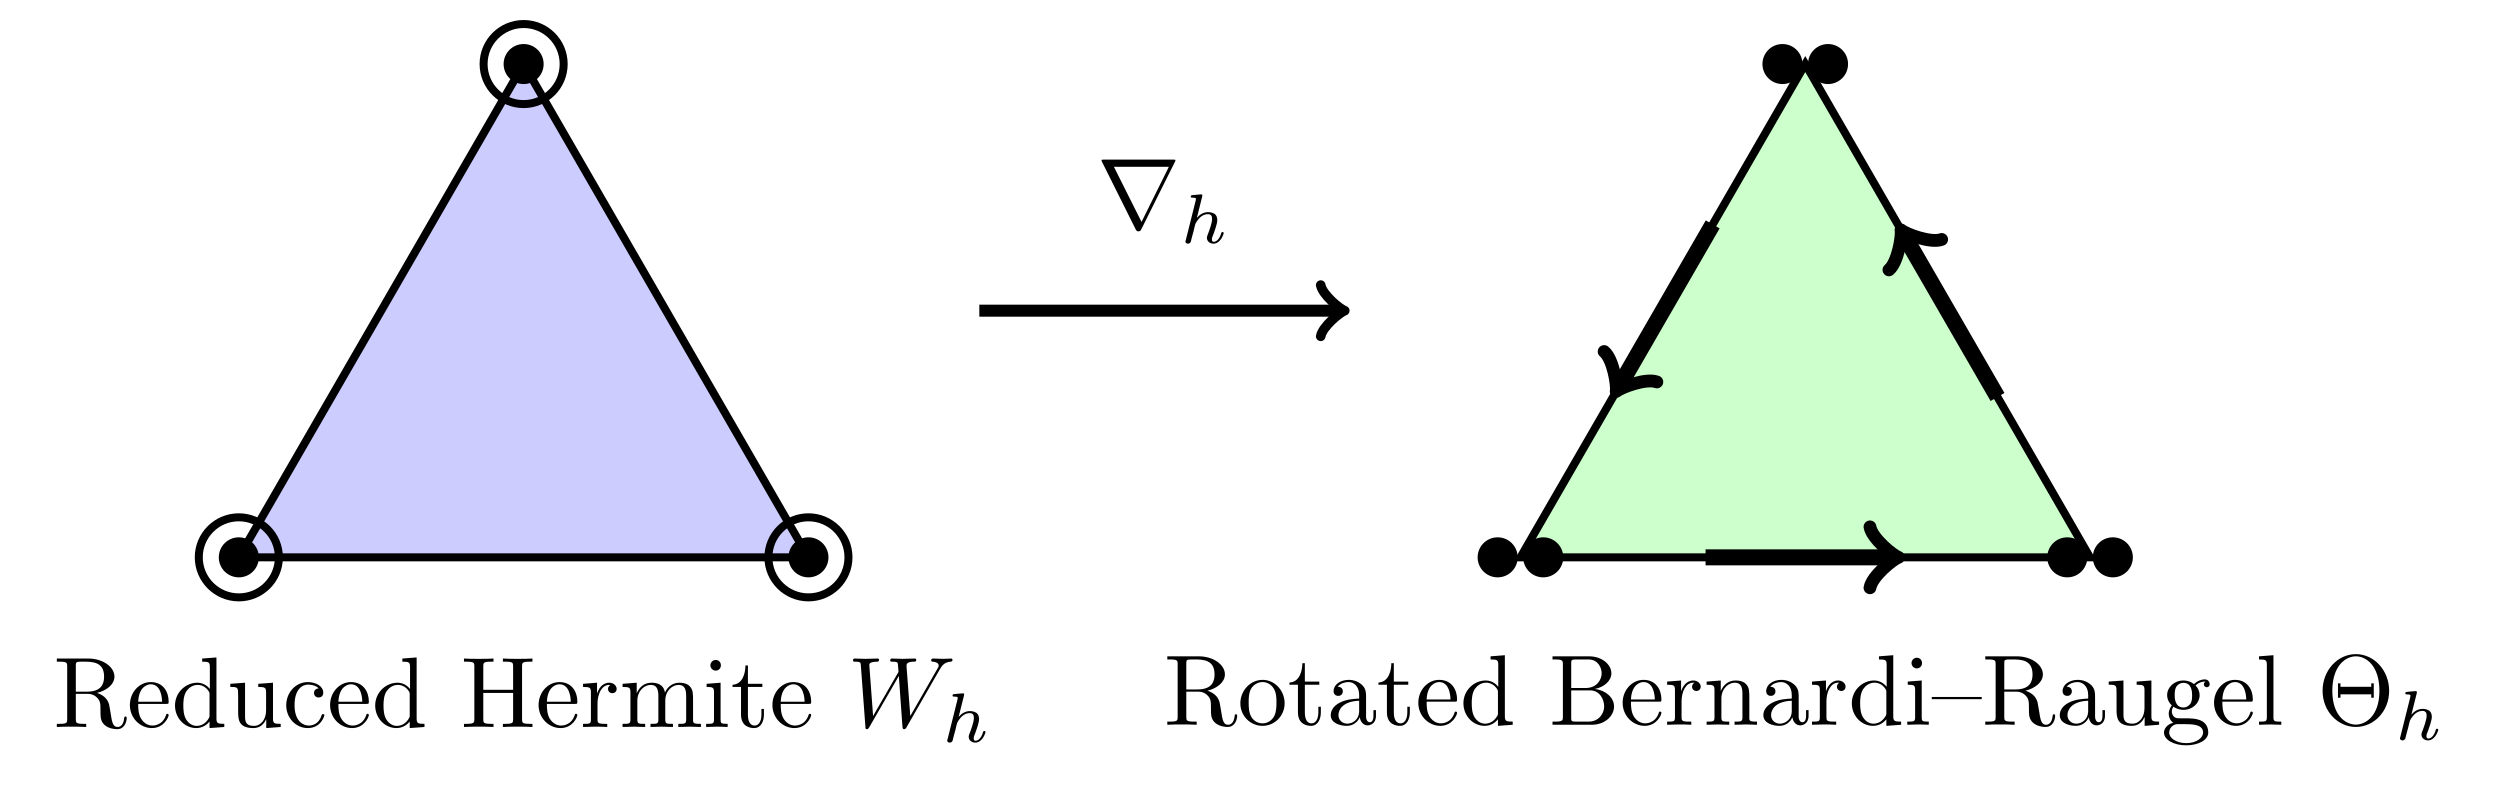
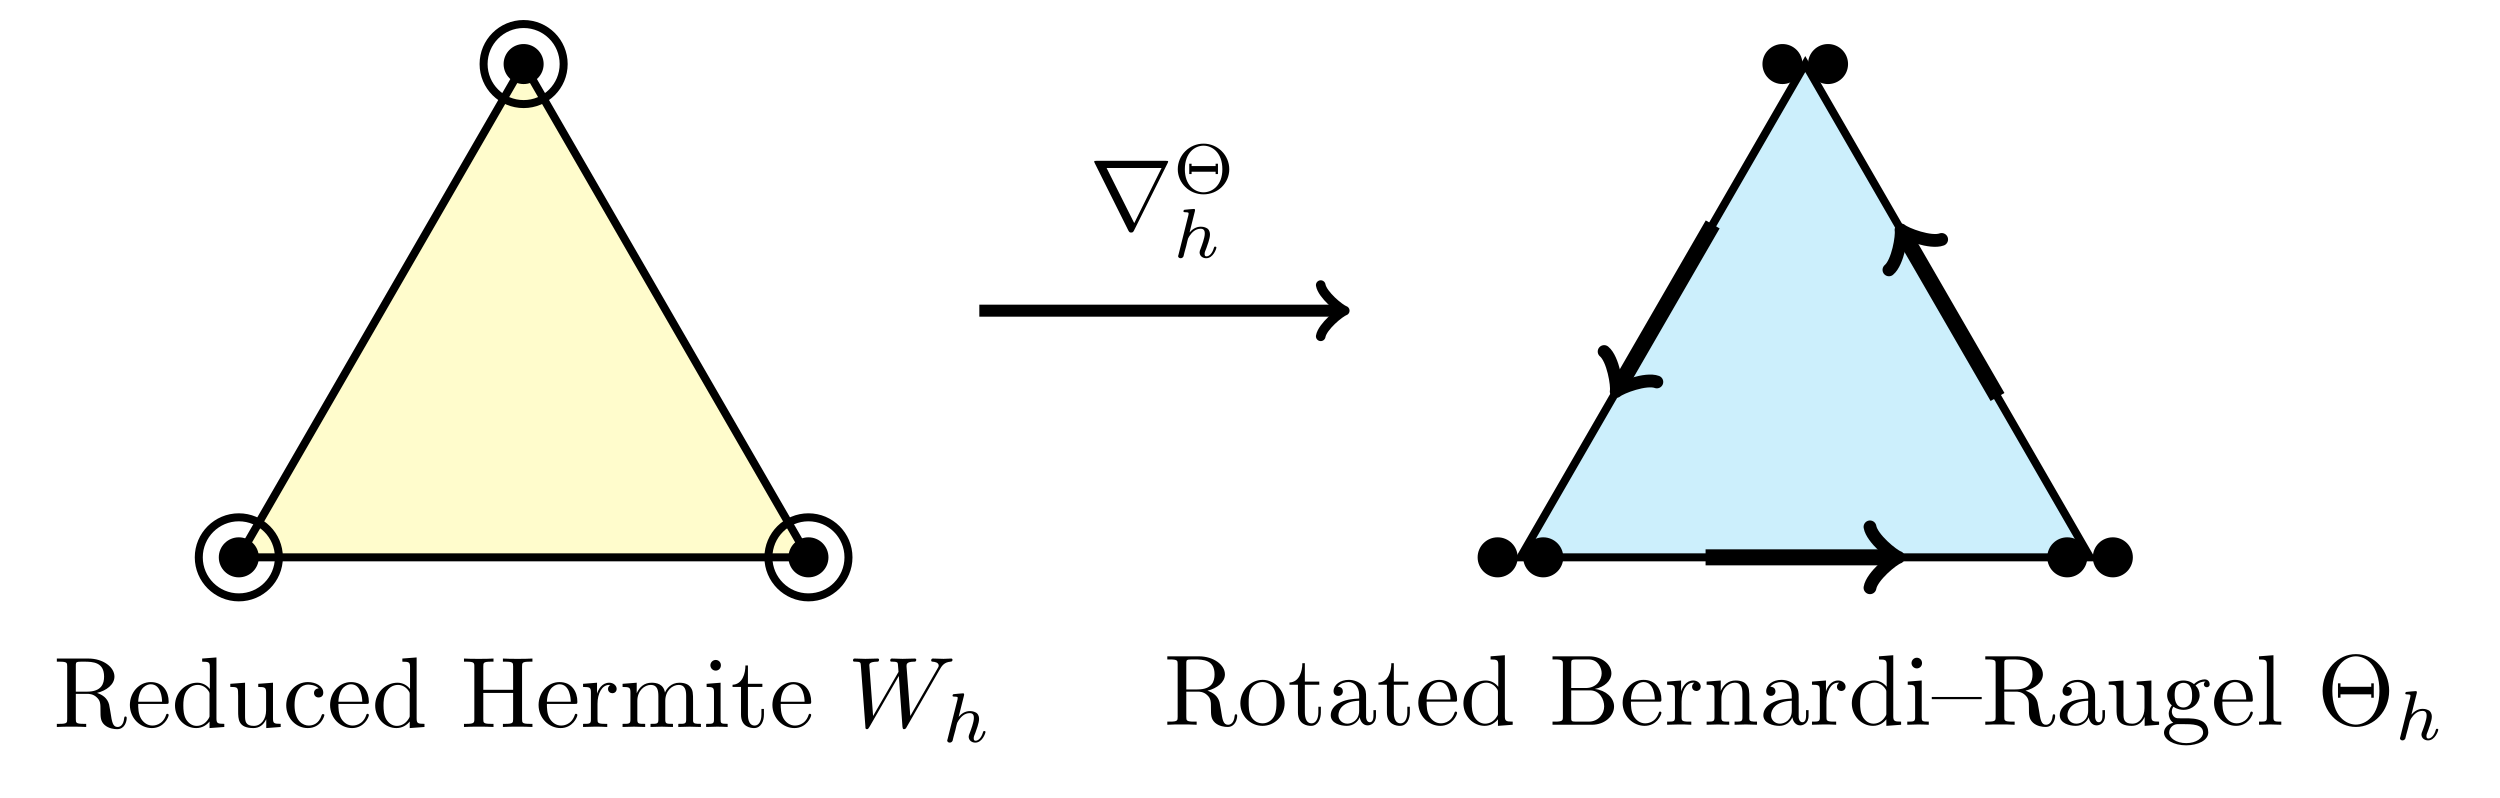
<svg xmlns="http://www.w3.org/2000/svg" xmlns:xlink="http://www.w3.org/1999/xlink" width="248.827pt" height="79.386pt" viewBox="0 0 248.827 79.386">
  <defs>
    <g>
      <g id="glyph-0-0">
        <path d="M 2.234 -3.516 L 2.234 -6.094 C 2.234 -6.328 2.234 -6.453 2.453 -6.484 C 2.547 -6.5 2.844 -6.5 3.047 -6.5 C 3.938 -6.5 5.047 -6.453 5.047 -5.016 C 5.047 -4.328 4.812 -3.516 3.344 -3.516 Z M 4.344 -3.391 C 5.297 -3.625 6.078 -4.234 6.078 -5.016 C 6.078 -5.969 4.938 -6.812 3.484 -6.812 L 0.344 -6.812 L 0.344 -6.5 L 0.594 -6.5 C 1.359 -6.5 1.375 -6.391 1.375 -6.031 L 1.375 -0.781 C 1.375 -0.422 1.359 -0.312 0.594 -0.312 L 0.344 -0.312 L 0.344 0 C 0.703 -0.031 1.422 -0.031 1.797 -0.031 C 2.188 -0.031 2.906 -0.031 3.266 0 L 3.266 -0.312 L 3.016 -0.312 C 2.25 -0.312 2.234 -0.422 2.234 -0.781 L 2.234 -3.297 L 3.375 -3.297 C 3.531 -3.297 3.953 -3.297 4.312 -2.953 C 4.688 -2.609 4.688 -2.297 4.688 -1.625 C 4.688 -0.984 4.688 -0.578 5.094 -0.203 C 5.5 0.156 6.047 0.219 6.344 0.219 C 7.125 0.219 7.297 -0.594 7.297 -0.875 C 7.297 -0.938 7.297 -1.047 7.172 -1.047 C 7.062 -1.047 7.062 -0.953 7.047 -0.891 C 6.984 -0.172 6.641 0 6.391 0 C 5.906 0 5.828 -0.516 5.688 -1.438 L 5.547 -2.234 C 5.375 -2.875 4.891 -3.203 4.344 -3.391 Z M 4.344 -3.391 " />
      </g>
      <g id="glyph-0-1">
        <path d="M 1.109 -2.516 C 1.172 -4 2.016 -4.25 2.359 -4.25 C 3.375 -4.25 3.484 -2.906 3.484 -2.516 Z M 1.109 -2.297 L 3.891 -2.297 C 4.109 -2.297 4.141 -2.297 4.141 -2.516 C 4.141 -3.5 3.594 -4.469 2.359 -4.469 C 1.203 -4.469 0.281 -3.438 0.281 -2.188 C 0.281 -0.859 1.328 0.109 2.469 0.109 C 3.688 0.109 4.141 -1 4.141 -1.188 C 4.141 -1.281 4.062 -1.312 4 -1.312 C 3.922 -1.312 3.891 -1.25 3.875 -1.172 C 3.531 -0.141 2.625 -0.141 2.531 -0.141 C 2.031 -0.141 1.641 -0.438 1.406 -0.812 C 1.109 -1.281 1.109 -1.938 1.109 -2.297 Z M 1.109 -2.297 " />
      </g>
      <g id="glyph-0-2">
        <path d="M 3.781 -0.547 L 3.781 0.109 L 5.25 0 L 5.25 -0.312 C 4.562 -0.312 4.469 -0.375 4.469 -0.875 L 4.469 -6.922 L 3.047 -6.812 L 3.047 -6.5 C 3.734 -6.5 3.812 -6.438 3.812 -5.938 L 3.812 -3.781 C 3.531 -4.141 3.094 -4.406 2.562 -4.406 C 1.391 -4.406 0.344 -3.422 0.344 -2.141 C 0.344 -0.875 1.312 0.109 2.453 0.109 C 3.094 0.109 3.531 -0.234 3.781 -0.547 Z M 3.781 -3.219 L 3.781 -1.172 C 3.781 -1 3.781 -0.984 3.672 -0.812 C 3.375 -0.328 2.938 -0.109 2.5 -0.109 C 2.047 -0.109 1.688 -0.375 1.453 -0.75 C 1.203 -1.156 1.172 -1.719 1.172 -2.141 C 1.172 -2.5 1.188 -3.094 1.469 -3.547 C 1.688 -3.859 2.062 -4.188 2.609 -4.188 C 2.953 -4.188 3.375 -4.031 3.672 -3.594 C 3.781 -3.422 3.781 -3.406 3.781 -3.219 Z M 3.781 -3.219 " />
      </g>
      <g id="glyph-0-3">
        <path d="M 3.891 -0.781 L 3.891 0.109 L 5.328 0 L 5.328 -0.312 C 4.641 -0.312 4.562 -0.375 4.562 -0.875 L 4.562 -4.406 L 3.094 -4.297 L 3.094 -3.984 C 3.781 -3.984 3.875 -3.922 3.875 -3.422 L 3.875 -1.656 C 3.875 -0.781 3.391 -0.109 2.656 -0.109 C 1.828 -0.109 1.781 -0.578 1.781 -1.094 L 1.781 -4.406 L 0.312 -4.297 L 0.312 -3.984 C 1.094 -3.984 1.094 -3.953 1.094 -3.078 L 1.094 -1.578 C 1.094 -0.797 1.094 0.109 2.609 0.109 C 3.172 0.109 3.609 -0.172 3.891 -0.781 Z M 3.891 -0.781 " />
      </g>
      <g id="glyph-0-4">
        <path d="M 1.172 -2.172 C 1.172 -3.797 1.984 -4.219 2.516 -4.219 C 2.609 -4.219 3.234 -4.203 3.578 -3.844 C 3.172 -3.812 3.109 -3.516 3.109 -3.391 C 3.109 -3.125 3.297 -2.938 3.562 -2.938 C 3.828 -2.938 4.031 -3.094 4.031 -3.406 C 4.031 -4.078 3.266 -4.469 2.5 -4.469 C 1.25 -4.469 0.344 -3.391 0.344 -2.156 C 0.344 -0.875 1.328 0.109 2.484 0.109 C 3.812 0.109 4.141 -1.094 4.141 -1.188 C 4.141 -1.281 4.031 -1.281 4 -1.281 C 3.922 -1.281 3.891 -1.25 3.875 -1.188 C 3.594 -0.266 2.938 -0.141 2.578 -0.141 C 2.047 -0.141 1.172 -0.562 1.172 -2.172 Z M 1.172 -2.172 " />
      </g>
      <g id="glyph-0-5">
        <path d="M 6.109 -6.031 C 6.109 -6.391 6.125 -6.5 6.891 -6.5 L 7.141 -6.5 L 7.141 -6.812 C 6.781 -6.781 6.047 -6.781 5.672 -6.781 C 5.297 -6.781 4.547 -6.781 4.203 -6.812 L 4.203 -6.5 L 4.438 -6.5 C 5.203 -6.5 5.219 -6.391 5.219 -6.031 L 5.219 -3.703 L 2.25 -3.703 L 2.25 -6.031 C 2.25 -6.391 2.266 -6.5 3.031 -6.5 L 3.266 -6.5 L 3.266 -6.812 C 2.922 -6.781 2.188 -6.781 1.797 -6.781 C 1.422 -6.781 0.672 -6.781 0.328 -6.812 L 0.328 -6.5 L 0.562 -6.5 C 1.328 -6.5 1.359 -6.391 1.359 -6.031 L 1.359 -0.781 C 1.359 -0.422 1.328 -0.312 0.562 -0.312 L 0.328 -0.312 L 0.328 0 C 0.672 -0.031 1.422 -0.031 1.797 -0.031 C 2.172 -0.031 2.922 -0.031 3.266 0 L 3.266 -0.312 L 3.031 -0.312 C 2.266 -0.312 2.25 -0.422 2.25 -0.781 L 2.25 -3.391 L 5.219 -3.391 L 5.219 -0.781 C 5.219 -0.422 5.203 -0.312 4.438 -0.312 L 4.203 -0.312 L 4.203 0 C 4.547 -0.031 5.281 -0.031 5.656 -0.031 C 6.047 -0.031 6.781 -0.031 7.141 0 L 7.141 -0.312 L 6.891 -0.312 C 6.125 -0.312 6.109 -0.422 6.109 -0.781 Z M 6.109 -6.031 " />
      </g>
      <g id="glyph-0-6">
        <path d="M 1.672 -3.312 L 1.672 -4.406 L 0.281 -4.297 L 0.281 -3.984 C 0.984 -3.984 1.062 -3.922 1.062 -3.422 L 1.062 -0.75 C 1.062 -0.312 0.953 -0.312 0.281 -0.312 L 0.281 0 C 0.672 -0.016 1.141 -0.031 1.422 -0.031 C 1.812 -0.031 2.281 -0.031 2.688 0 L 2.688 -0.312 L 2.469 -0.312 C 1.734 -0.312 1.719 -0.422 1.719 -0.781 L 1.719 -2.312 C 1.719 -3.297 2.141 -4.188 2.891 -4.188 C 2.953 -4.188 2.984 -4.188 3 -4.172 C 2.969 -4.172 2.766 -4.047 2.766 -3.781 C 2.766 -3.516 2.984 -3.359 3.203 -3.359 C 3.375 -3.359 3.625 -3.484 3.625 -3.797 C 3.625 -4.109 3.312 -4.406 2.891 -4.406 C 2.156 -4.406 1.797 -3.734 1.672 -3.312 Z M 1.672 -3.312 " />
      </g>
      <g id="glyph-0-7">
        <path d="M 1.094 -3.422 L 1.094 -0.75 C 1.094 -0.312 0.984 -0.312 0.312 -0.312 L 0.312 0 C 0.672 -0.016 1.172 -0.031 1.453 -0.031 C 1.703 -0.031 2.219 -0.016 2.562 0 L 2.562 -0.312 C 1.891 -0.312 1.781 -0.312 1.781 -0.75 L 1.781 -2.594 C 1.781 -3.625 2.5 -4.188 3.125 -4.188 C 3.766 -4.188 3.875 -3.656 3.875 -3.078 L 3.875 -0.75 C 3.875 -0.312 3.766 -0.312 3.094 -0.312 L 3.094 0 C 3.438 -0.016 3.953 -0.031 4.219 -0.031 C 4.469 -0.031 5 -0.016 5.328 0 L 5.328 -0.312 C 4.672 -0.312 4.562 -0.312 4.562 -0.75 L 4.562 -2.594 C 4.562 -3.625 5.266 -4.188 5.906 -4.188 C 6.531 -4.188 6.641 -3.656 6.641 -3.078 L 6.641 -0.75 C 6.641 -0.312 6.531 -0.312 5.859 -0.312 L 5.859 0 C 6.203 -0.016 6.719 -0.031 6.984 -0.031 C 7.25 -0.031 7.766 -0.016 8.109 0 L 8.109 -0.312 C 7.594 -0.312 7.344 -0.312 7.328 -0.609 L 7.328 -2.516 C 7.328 -3.375 7.328 -3.672 7.016 -4.031 C 6.875 -4.203 6.547 -4.406 5.969 -4.406 C 5.141 -4.406 4.688 -3.812 4.531 -3.422 C 4.391 -4.297 3.656 -4.406 3.203 -4.406 C 2.469 -4.406 2 -3.984 1.719 -3.359 L 1.719 -4.406 L 0.312 -4.297 L 0.312 -3.984 C 1.016 -3.984 1.094 -3.922 1.094 -3.422 Z M 1.094 -3.422 " />
      </g>
      <g id="glyph-0-8">
        <path d="M 1.766 -4.406 L 0.375 -4.297 L 0.375 -3.984 C 1.016 -3.984 1.109 -3.922 1.109 -3.438 L 1.109 -0.75 C 1.109 -0.312 1 -0.312 0.328 -0.312 L 0.328 0 C 0.641 -0.016 1.188 -0.031 1.422 -0.031 C 1.781 -0.031 2.125 -0.016 2.469 0 L 2.469 -0.312 C 1.797 -0.312 1.766 -0.359 1.766 -0.75 Z M 1.797 -6.141 C 1.797 -6.453 1.562 -6.672 1.281 -6.672 C 0.969 -6.672 0.75 -6.406 0.75 -6.141 C 0.75 -5.875 0.969 -5.609 1.281 -5.609 C 1.562 -5.609 1.797 -5.828 1.797 -6.141 Z M 1.797 -6.141 " />
      </g>
      <g id="glyph-0-9">
        <path d="M 1.719 -3.984 L 3.156 -3.984 L 3.156 -4.297 L 1.719 -4.297 L 1.719 -6.125 L 1.469 -6.125 C 1.469 -5.312 1.172 -4.25 0.188 -4.203 L 0.188 -3.984 L 1.031 -3.984 L 1.031 -1.234 C 1.031 -0.016 1.969 0.109 2.328 0.109 C 3.031 0.109 3.312 -0.594 3.312 -1.234 L 3.312 -1.797 L 3.062 -1.797 L 3.062 -1.25 C 3.062 -0.516 2.766 -0.141 2.391 -0.141 C 1.719 -0.141 1.719 -1.047 1.719 -1.219 Z M 1.719 -3.984 " />
      </g>
      <g id="glyph-0-10">
        <path d="M 4.688 -2.141 C 4.688 -3.406 3.703 -4.469 2.5 -4.469 C 1.25 -4.469 0.281 -3.375 0.281 -2.141 C 0.281 -0.844 1.312 0.109 2.484 0.109 C 3.688 0.109 4.688 -0.875 4.688 -2.141 Z M 2.5 -0.141 C 2.062 -0.141 1.625 -0.344 1.359 -0.812 C 1.109 -1.25 1.109 -1.859 1.109 -2.219 C 1.109 -2.609 1.109 -3.141 1.344 -3.578 C 1.609 -4.031 2.078 -4.25 2.484 -4.25 C 2.922 -4.25 3.344 -4.031 3.609 -3.594 C 3.875 -3.172 3.875 -2.594 3.875 -2.219 C 3.875 -1.859 3.875 -1.312 3.656 -0.875 C 3.422 -0.422 2.984 -0.141 2.5 -0.141 Z M 2.5 -0.141 " />
      </g>
      <g id="glyph-0-11">
        <path d="M 3.312 -0.75 C 3.359 -0.359 3.625 0.062 4.094 0.062 C 4.312 0.062 4.922 -0.078 4.922 -0.891 L 4.922 -1.453 L 4.672 -1.453 L 4.672 -0.891 C 4.672 -0.312 4.422 -0.25 4.312 -0.25 C 3.984 -0.25 3.938 -0.703 3.938 -0.75 L 3.938 -2.734 C 3.938 -3.156 3.938 -3.547 3.578 -3.922 C 3.188 -4.312 2.688 -4.469 2.219 -4.469 C 1.391 -4.469 0.703 -4 0.703 -3.344 C 0.703 -3.047 0.906 -2.875 1.172 -2.875 C 1.453 -2.875 1.625 -3.078 1.625 -3.328 C 1.625 -3.453 1.578 -3.781 1.109 -3.781 C 1.391 -4.141 1.875 -4.25 2.188 -4.25 C 2.688 -4.25 3.25 -3.859 3.25 -2.969 L 3.25 -2.609 C 2.734 -2.578 2.047 -2.547 1.422 -2.25 C 0.672 -1.906 0.422 -1.391 0.422 -0.953 C 0.422 -0.141 1.391 0.109 2.016 0.109 C 2.672 0.109 3.125 -0.297 3.312 -0.75 Z M 3.25 -2.391 L 3.25 -1.391 C 3.25 -0.453 2.531 -0.109 2.078 -0.109 C 1.594 -0.109 1.188 -0.453 1.188 -0.953 C 1.188 -1.5 1.609 -2.328 3.25 -2.391 Z M 3.25 -2.391 " />
      </g>
      <g id="glyph-0-12">
        <path d="M 2.219 -3.656 L 2.219 -6.094 C 2.219 -6.438 2.234 -6.5 2.703 -6.5 L 3.938 -6.5 C 4.906 -6.5 5.25 -5.656 5.25 -5.125 C 5.25 -4.484 4.766 -3.656 3.656 -3.656 Z M 4.562 -3.562 C 5.531 -3.75 6.219 -4.391 6.219 -5.125 C 6.219 -5.984 5.297 -6.812 4 -6.812 L 0.359 -6.812 L 0.359 -6.5 L 0.594 -6.5 C 1.359 -6.5 1.391 -6.391 1.391 -6.031 L 1.391 -0.781 C 1.391 -0.422 1.359 -0.312 0.594 -0.312 L 0.359 -0.312 L 0.359 0 L 4.266 0 C 5.594 0 6.484 -0.891 6.484 -1.828 C 6.484 -2.688 5.672 -3.438 4.562 -3.562 Z M 3.953 -0.312 L 2.703 -0.312 C 2.234 -0.312 2.219 -0.375 2.219 -0.703 L 2.219 -3.422 L 4.094 -3.422 C 5.078 -3.422 5.5 -2.5 5.5 -1.828 C 5.5 -1.125 4.969 -0.312 3.953 -0.312 Z M 3.953 -0.312 " />
      </g>
      <g id="glyph-0-13">
        <path d="M 1.094 -3.422 L 1.094 -0.75 C 1.094 -0.312 0.984 -0.312 0.312 -0.312 L 0.312 0 C 0.672 -0.016 1.172 -0.031 1.453 -0.031 C 1.703 -0.031 2.219 -0.016 2.562 0 L 2.562 -0.312 C 1.891 -0.312 1.781 -0.312 1.781 -0.75 L 1.781 -2.594 C 1.781 -3.625 2.5 -4.188 3.125 -4.188 C 3.766 -4.188 3.875 -3.656 3.875 -3.078 L 3.875 -0.75 C 3.875 -0.312 3.766 -0.312 3.094 -0.312 L 3.094 0 C 3.438 -0.016 3.953 -0.031 4.219 -0.031 C 4.469 -0.031 5 -0.016 5.328 0 L 5.328 -0.312 C 4.812 -0.312 4.562 -0.312 4.562 -0.609 L 4.562 -2.516 C 4.562 -3.375 4.562 -3.672 4.25 -4.031 C 4.109 -4.203 3.781 -4.406 3.203 -4.406 C 2.469 -4.406 2 -3.984 1.719 -3.359 L 1.719 -4.406 L 0.312 -4.297 L 0.312 -3.984 C 1.016 -3.984 1.094 -3.922 1.094 -3.422 Z M 1.094 -3.422 " />
      </g>
      <g id="glyph-0-14">
        <path d="M 4.969 -2.547 L 4.969 -2.766 L 0 -2.766 L 0 -2.547 Z M 4.969 -2.547 " />
      </g>
      <g id="glyph-0-15">
        <path d="M 2.219 -1.719 C 1.344 -1.719 1.344 -2.719 1.344 -2.938 C 1.344 -3.203 1.359 -3.531 1.5 -3.781 C 1.578 -3.891 1.812 -4.172 2.219 -4.172 C 3.078 -4.172 3.078 -3.188 3.078 -2.953 C 3.078 -2.688 3.078 -2.359 2.922 -2.109 C 2.844 -2 2.609 -1.719 2.219 -1.719 Z M 1.062 -1.328 C 1.062 -1.359 1.062 -1.594 1.219 -1.797 C 1.609 -1.516 2.031 -1.484 2.219 -1.484 C 3.141 -1.484 3.828 -2.172 3.828 -2.938 C 3.828 -3.312 3.672 -3.672 3.422 -3.906 C 3.781 -4.25 4.141 -4.297 4.312 -4.297 C 4.344 -4.297 4.391 -4.297 4.422 -4.281 C 4.312 -4.25 4.25 -4.141 4.25 -4.016 C 4.25 -3.844 4.391 -3.734 4.547 -3.734 C 4.641 -3.734 4.828 -3.797 4.828 -4.031 C 4.828 -4.203 4.719 -4.516 4.328 -4.516 C 4.125 -4.516 3.688 -4.453 3.266 -4.047 C 2.844 -4.375 2.438 -4.406 2.219 -4.406 C 1.281 -4.406 0.594 -3.719 0.594 -2.953 C 0.594 -2.516 0.812 -2.141 1.062 -1.922 C 0.938 -1.781 0.75 -1.453 0.75 -1.094 C 0.75 -0.781 0.891 -0.406 1.203 -0.203 C 0.594 -0.047 0.281 0.391 0.281 0.781 C 0.281 1.5 1.266 2.047 2.484 2.047 C 3.656 2.047 4.688 1.547 4.688 0.766 C 4.688 0.422 4.562 -0.094 4.047 -0.375 C 3.516 -0.641 2.938 -0.641 2.328 -0.641 C 2.078 -0.641 1.656 -0.641 1.578 -0.656 C 1.266 -0.703 1.062 -1 1.062 -1.328 Z M 2.5 1.828 C 1.484 1.828 0.797 1.312 0.797 0.781 C 0.797 0.328 1.172 -0.047 1.609 -0.062 L 2.203 -0.062 C 3.062 -0.062 4.172 -0.062 4.172 0.781 C 4.172 1.328 3.469 1.828 2.5 1.828 Z M 2.5 1.828 " />
      </g>
      <g id="glyph-0-16">
        <path d="M 1.766 -6.922 L 0.328 -6.812 L 0.328 -6.5 C 1.031 -6.5 1.109 -6.438 1.109 -5.938 L 1.109 -0.75 C 1.109 -0.312 1 -0.312 0.328 -0.312 L 0.328 0 C 0.656 -0.016 1.188 -0.031 1.438 -0.031 C 1.688 -0.031 2.172 -0.016 2.547 0 L 2.547 -0.312 C 1.875 -0.312 1.766 -0.312 1.766 -0.75 Z M 1.766 -6.922 " />
      </g>
      <g id="glyph-0-17">
        <path d="M 7.188 -3.375 C 7.188 -5.406 5.688 -7.031 3.875 -7.031 C 2.078 -7.031 0.562 -5.438 0.562 -3.375 C 0.562 -1.328 2.094 0.219 3.875 0.219 C 5.688 0.219 7.188 -1.359 7.188 -3.375 Z M 3.875 -0.016 C 2.891 -0.016 1.531 -0.875 1.531 -3.375 C 1.531 -5.938 2.906 -6.812 3.875 -6.812 C 4.875 -6.812 6.219 -5.906 6.219 -3.375 C 6.219 -0.844 4.812 -0.016 3.875 -0.016 Z M 5.656 -4.125 L 5.406 -4.125 L 5.406 -3.781 L 2.344 -3.781 L 2.344 -4.125 L 2.094 -4.125 L 2.094 -2.688 L 2.344 -2.688 L 2.344 -3.031 L 5.406 -3.031 L 5.406 -2.688 L 5.656 -2.688 Z M 5.656 -4.125 " />
      </g>
      <g id="glyph-1-0">
        <path d="M 9.141 -5.656 C 9.391 -6.094 9.625 -6.453 10.266 -6.5 C 10.344 -6.516 10.453 -6.516 10.453 -6.703 C 10.453 -6.734 10.406 -6.812 10.328 -6.812 C 10.094 -6.812 9.812 -6.781 9.562 -6.781 C 9.219 -6.781 8.859 -6.812 8.516 -6.812 C 8.469 -6.812 8.328 -6.812 8.328 -6.625 C 8.328 -6.516 8.422 -6.5 8.484 -6.5 C 8.719 -6.484 9.078 -6.406 9.078 -6.109 C 9.078 -6 9.016 -5.922 8.938 -5.781 L 6.25 -1.094 L 5.875 -6.031 C 5.875 -6.234 5.859 -6.484 6.578 -6.5 C 6.75 -6.5 6.844 -6.5 6.844 -6.703 C 6.844 -6.797 6.734 -6.812 6.703 -6.812 C 6.297 -6.812 5.875 -6.781 5.484 -6.781 C 5.25 -6.781 4.672 -6.812 4.438 -6.812 C 4.375 -6.812 4.25 -6.812 4.25 -6.609 C 4.25 -6.5 4.344 -6.5 4.484 -6.5 C 4.922 -6.5 5 -6.438 5.016 -6.25 L 5.078 -5.484 L 2.547 -1.094 L 2.172 -6.141 C 2.172 -6.266 2.172 -6.484 2.938 -6.5 C 3.031 -6.5 3.141 -6.5 3.141 -6.703 C 3.141 -6.812 3.016 -6.812 3 -6.812 C 2.609 -6.812 2.188 -6.781 1.781 -6.781 C 1.422 -6.781 1.062 -6.812 0.734 -6.812 C 0.672 -6.812 0.547 -6.812 0.547 -6.625 C 0.547 -6.5 0.641 -6.5 0.797 -6.5 C 1.297 -6.5 1.312 -6.406 1.328 -6.125 L 1.781 -0.047 C 1.781 0.141 1.797 0.219 1.938 0.219 C 2.047 0.219 2.078 0.156 2.172 0.016 L 5.109 -5.078 L 5.469 -0.047 C 5.5 0.172 5.516 0.219 5.625 0.219 C 5.766 0.219 5.828 0.125 5.875 0.031 Z M 9.141 -5.656 " />
      </g>
      <g id="glyph-2-0">
        <path d="M 2.188 -4.625 C 2.188 -4.641 2.203 -4.734 2.203 -4.734 C 2.203 -4.781 2.188 -4.844 2.094 -4.844 C 1.953 -4.844 1.375 -4.781 1.203 -4.766 C 1.156 -4.766 1.047 -4.75 1.047 -4.609 C 1.047 -4.516 1.156 -4.516 1.234 -4.516 C 1.562 -4.516 1.562 -4.453 1.562 -4.406 C 1.562 -4.359 1.547 -4.312 1.547 -4.25 L 0.562 -0.312 C 0.516 -0.188 0.516 -0.172 0.516 -0.156 C 0.516 -0.047 0.609 0.062 0.766 0.062 C 0.844 0.062 0.969 0.031 1.047 -0.109 C 1.062 -0.156 1.125 -0.406 1.156 -0.547 L 1.328 -1.172 C 1.344 -1.281 1.422 -1.547 1.438 -1.641 C 1.5 -1.906 1.5 -1.922 1.641 -2.141 C 1.875 -2.484 2.219 -2.875 2.766 -2.875 C 3.156 -2.875 3.172 -2.562 3.172 -2.391 C 3.172 -1.969 2.875 -1.203 2.766 -0.906 C 2.688 -0.703 2.656 -0.641 2.656 -0.531 C 2.656 -0.156 2.969 0.062 3.312 0.062 C 4.016 0.062 4.328 -0.891 4.328 -1 C 4.328 -1.094 4.234 -1.094 4.203 -1.094 C 4.109 -1.094 4.109 -1.047 4.078 -0.969 C 3.922 -0.406 3.609 -0.125 3.344 -0.125 C 3.188 -0.125 3.156 -0.219 3.156 -0.375 C 3.156 -0.531 3.203 -0.625 3.328 -0.938 C 3.406 -1.156 3.688 -1.891 3.688 -2.281 C 3.688 -2.391 3.688 -2.688 3.438 -2.891 C 3.312 -2.969 3.109 -3.078 2.781 -3.078 C 2.281 -3.078 1.906 -2.797 1.656 -2.5 Z M 2.188 -4.625 " />
      </g>
      <g id="glyph-3-0">
        <path d="M 7.781 -6.594 C 7.797 -6.625 7.828 -6.688 7.828 -6.734 C 7.828 -6.797 7.812 -6.812 7.594 -6.812 L 0.703 -6.812 C 0.484 -6.812 0.469 -6.797 0.469 -6.734 C 0.469 -6.688 0.5 -6.625 0.516 -6.594 L 3.875 0.141 C 3.953 0.266 3.984 0.328 4.141 0.328 C 4.312 0.328 4.344 0.266 4.422 0.141 Z M 1.703 -6.094 L 7.172 -6.094 L 4.453 -0.609 Z M 1.703 -6.094 " />
      </g>
+       <g id="glyph-4-0">
+         <path d="M 5.609 -2.359 C 5.609 -3.75 4.469 -4.906 3.047 -4.906 C 1.625 -4.906 0.484 -3.75 0.484 -2.359 C 0.484 -0.984 1.625 0.141 3.047 0.141 C 4.484 0.141 5.609 -0.984 5.609 -2.359 Z M 3.047 -0.062 C 2.203 -0.062 1.188 -0.719 1.188 -2.359 C 1.188 -4 2.188 -4.703 3.047 -4.703 C 3.922 -4.703 4.922 -4 4.922 -2.359 C 4.922 -0.719 3.891 -0.062 3.047 -0.062 Z M 4.484 -2.906 L 4.25 -2.906 L 4.25 -2.672 L 1.859 -2.672 L 1.859 -2.906 L 1.625 -2.906 L 1.625 -1.875 L 1.859 -1.875 L 1.859 -2.109 L 4.25 -2.109 L 4.25 -1.875 L 4.484 -1.875 Z M 4.484 -2.906 " />
+       </g>
    </g>
  </defs>
-   <path fill-rule="nonzero" fill="rgb(79.999%, 79.999%, 100%)" fill-opacity="1" stroke-width="0.797" stroke-linecap="butt" stroke-linejoin="miter" stroke="rgb(0%, 0%, 0%)" stroke-opacity="1" stroke-miterlimit="10" d="M -0.001 -0.001 L 56.694 -0.001 L 28.346 49.097 Z M -0.001 -0.001 " transform="matrix(1, 0, 0, -1, 23.771, 55.472)" />
+   <path fill-rule="nonzero" fill="rgb(100%, 98.979%, 80%)" fill-opacity="1" stroke-width="0.797" stroke-linecap="butt" stroke-linejoin="miter" stroke="rgb(0%, 0%, 0%)" stroke-opacity="1" stroke-miterlimit="10" d="M -0.001 -0.001 L 56.694 -0.001 L 28.346 49.097 Z M -0.001 -0.001 " transform="matrix(1, 0, 0, -1, 23.771, 55.472)" />
  <path fill-rule="nonzero" fill="rgb(0%, 0%, 0%)" fill-opacity="1" d="M 25.762 55.473 C 25.762 54.371 24.871 53.48 23.77 53.48 C 22.672 53.48 21.777 54.371 21.777 55.473 C 21.777 56.574 22.672 57.465 23.77 57.465 C 24.871 57.465 25.762 56.574 25.762 55.473 Z M 25.762 55.473 " />
  <path fill="none" stroke-width="0.797" stroke-linecap="butt" stroke-linejoin="miter" stroke="rgb(0%, 0%, 0%)" stroke-opacity="1" stroke-miterlimit="10" d="M 3.987 -0.001 C 3.987 2.202 2.202 3.984 -0.001 3.984 C -2.201 3.984 -3.986 2.202 -3.986 -0.001 C -3.986 -2.2 -2.201 -3.985 -0.001 -3.985 C 2.202 -3.985 3.987 -2.2 3.987 -0.001 Z M 3.987 -0.001 " transform="matrix(1, 0, 0, -1, 23.771, 55.472)" />
  <path fill-rule="nonzero" fill="rgb(0%, 0%, 0%)" fill-opacity="1" d="M 82.457 55.473 C 82.457 54.371 81.566 53.48 80.465 53.48 C 79.363 53.48 78.473 54.371 78.473 55.473 C 78.473 56.574 79.363 57.465 80.465 57.465 C 81.566 57.465 82.457 56.574 82.457 55.473 Z M 82.457 55.473 " />
  <path fill="none" stroke-width="0.797" stroke-linecap="butt" stroke-linejoin="miter" stroke="rgb(0%, 0%, 0%)" stroke-opacity="1" stroke-miterlimit="10" d="M 60.678 -0.001 C 60.678 2.202 58.893 3.984 56.694 3.984 C 54.495 3.984 52.709 2.202 52.709 -0.001 C 52.709 -2.2 54.495 -3.985 56.694 -3.985 C 58.893 -3.985 60.678 -2.2 60.678 -0.001 Z M 60.678 -0.001 " transform="matrix(1, 0, 0, -1, 23.771, 55.472)" />
  <path fill-rule="nonzero" fill="rgb(0%, 0%, 0%)" fill-opacity="1" d="M 54.109 6.375 C 54.109 5.273 53.219 4.383 52.117 4.383 C 51.016 4.383 50.125 5.273 50.125 6.375 C 50.125 7.477 51.016 8.367 52.117 8.367 C 53.219 8.367 54.109 7.477 54.109 6.375 Z M 54.109 6.375 " />
  <path fill="none" stroke-width="0.797" stroke-linecap="butt" stroke-linejoin="miter" stroke="rgb(0%, 0%, 0%)" stroke-opacity="1" stroke-miterlimit="10" d="M 32.331 49.097 C 32.331 51.296 30.549 53.081 28.346 53.081 C 26.147 53.081 24.362 51.296 24.362 49.097 C 24.362 46.894 26.147 45.113 28.346 45.113 C 30.549 45.113 32.331 46.894 32.331 49.097 Z M 32.331 49.097 " transform="matrix(1, 0, 0, -1, 23.771, 55.472)" />
  <g fill="rgb(0%, 0%, 0%)" fill-opacity="1">
    <use xlink:href="#glyph-0-0" x="5.313" y="72.357" />
    <use xlink:href="#glyph-0-1" x="12.646" y="72.357" />
    <use xlink:href="#glyph-0-2" x="17.074" y="72.357" />
    <use xlink:href="#glyph-0-3" x="22.609" y="72.357" />
    <use xlink:href="#glyph-0-4" x="28.144" y="72.357" />
    <use xlink:href="#glyph-0-1" x="32.572" y="72.357" />
    <use xlink:href="#glyph-0-2" x="36.999" y="72.357" />
  </g>
  <g fill="rgb(0%, 0%, 0%)" fill-opacity="1">
    <use xlink:href="#glyph-0-5" x="45.852" y="72.357" />
    <use xlink:href="#glyph-0-1" x="53.324" y="72.357" />
    <use xlink:href="#glyph-0-6" x="57.751" y="72.357" />
    <use xlink:href="#glyph-0-7" x="61.653" y="72.357" />
    <use xlink:href="#glyph-0-8" x="69.955" y="72.357" />
    <use xlink:href="#glyph-0-9" x="72.723" y="72.357" />
    <use xlink:href="#glyph-0-1" x="76.597" y="72.357" />
  </g>
  <g fill="rgb(0%, 0%, 0%)" fill-opacity="1">
    <use xlink:href="#glyph-1-0" x="84.352" y="72.357" />
  </g>
  <g fill="rgb(0%, 0%, 0%)" fill-opacity="1">
    <use xlink:href="#glyph-2-0" x="93.759" y="73.852" />
  </g>
  <path fill="none" stroke-width="1.196" stroke-linecap="butt" stroke-linejoin="miter" stroke="rgb(0%, 0%, 0%)" stroke-opacity="1" stroke-miterlimit="10" d="M 73.702 24.55 L 109.596 24.55 " transform="matrix(1, 0, 0, -1, 23.771, 55.472)" />
  <path fill="none" stroke-width="0.956" stroke-linecap="round" stroke-linejoin="round" stroke="rgb(0%, 0%, 0%)" stroke-opacity="1" stroke-miterlimit="10" d="M -1.914 2.549 C -1.754 1.596 0 0.158 0.477 0.002 C 0 -0.158 -1.754 -1.596 -1.914 -2.549 " transform="matrix(1, 0, 0, -1, 133.367, 30.92375)" />
  <g fill="rgb(0%, 0%, 0%)" fill-opacity="1">
-     <use xlink:href="#glyph-3-0" x="109.165" y="22.696" />
+     <use xlink:href="#glyph-3-0" x="108.439" y="22.818" />
  </g>
  <g fill="rgb(0%, 0%, 0%)" fill-opacity="1">
-     <use xlink:href="#glyph-2-0" x="117.467" y="24.19" />
+     <use xlink:href="#glyph-4-0" x="116.741" y="19.203" />
  </g>
-   <path fill-rule="nonzero" fill="rgb(79.999%, 100%, 79.999%)" fill-opacity="1" stroke-width="0.797" stroke-linecap="butt" stroke-linejoin="miter" stroke="rgb(0%, 0%, 0%)" stroke-opacity="1" stroke-miterlimit="10" d="M 127.561 -0.001 L 184.252 -0.001 L 155.909 49.097 Z M 127.561 -0.001 " transform="matrix(1, 0, 0, -1, 23.771, 55.472)" />
+   <g fill="rgb(0%, 0%, 0%)" fill-opacity="1">
+     <use xlink:href="#glyph-2-0" x="116.741" y="25.64" />
+   </g>
+   <path fill-rule="nonzero" fill="rgb(80%, 93.567%, 98.746%)" fill-opacity="1" stroke-width="0.797" stroke-linecap="butt" stroke-linejoin="miter" stroke="rgb(0%, 0%, 0%)" stroke-opacity="1" stroke-miterlimit="10" d="M 127.561 -0.001 L 184.252 -0.001 L 155.909 49.097 Z M 127.561 -0.001 " transform="matrix(1, 0, 0, -1, 23.771, 55.472)" />
  <path fill="none" stroke-width="1.594" stroke-linecap="butt" stroke-linejoin="miter" stroke="rgb(0%, 0%, 0%)" stroke-opacity="1" stroke-miterlimit="10" d="M 145.987 -0.001 L 164.624 -0.001 " transform="matrix(1, 0, 0, -1, 23.771, 55.472)" />
  <path fill="none" stroke-width="1.275" stroke-linecap="round" stroke-linejoin="round" stroke="rgb(0%, 0%, 0%)" stroke-opacity="1" stroke-miterlimit="10" d="M -2.273 3.031 C -2.082 1.894 0 0.191 0.566 -0.001 C 0 -0.188 -2.082 -1.891 -2.273 -3.028 " transform="matrix(1, 0, 0, -1, 188.3945, 55.472)" />
  <path fill="none" stroke-width="1.594" stroke-linecap="butt" stroke-linejoin="miter" stroke="rgb(0%, 0%, 0%)" stroke-opacity="1" stroke-miterlimit="10" d="M 175.042 15.96 L 165.721 32.093 " transform="matrix(1, 0, 0, -1, 23.771, 55.472)" />
  <path fill="none" stroke-width="1.275" stroke-linecap="round" stroke-linejoin="round" stroke="rgb(0%, 0%, 0%)" stroke-opacity="1" stroke-miterlimit="10" d="M -2.271 3.028 C -2.082 1.895 0.001 0.191 0.567 -0.001 C -0.001 -0.187 -2.083 -1.894 -2.273 -3.029 " transform="matrix(-0.50012, -0.86592, -0.86592, 0.50012, 189.494, 23.3783)" />
  <path fill="none" stroke-width="1.594" stroke-linecap="butt" stroke-linejoin="miter" stroke="rgb(0%, 0%, 0%)" stroke-opacity="1" stroke-miterlimit="10" d="M 146.694 33.136 L 137.377 17.003 " transform="matrix(1, 0, 0, -1, 23.771, 55.472)" />
  <path fill="none" stroke-width="1.275" stroke-linecap="round" stroke-linejoin="round" stroke="rgb(0%, 0%, 0%)" stroke-opacity="1" stroke-miterlimit="10" d="M -2.273 3.029 C -2.082 1.894 -0.002 0.19 0.568 0 C 0 -0.188 -2.083 -1.892 -2.27 -3.028 " transform="matrix(-0.50012, 0.86592, 0.86592, 0.50012, 161.1471, 38.4688)" />
  <path fill-rule="nonzero" fill="rgb(0%, 0%, 0%)" fill-opacity="1" d="M 151.055 55.473 C 151.055 54.371 150.164 53.48 149.062 53.48 C 147.965 53.48 147.07 54.371 147.07 55.473 C 147.07 56.574 147.965 57.465 149.062 57.465 C 150.164 57.465 151.055 56.574 151.055 55.473 Z M 151.055 55.473 " />
  <path fill-rule="nonzero" fill="rgb(0%, 0%, 0%)" fill-opacity="1" d="M 155.594 55.473 C 155.594 54.371 154.699 53.48 153.598 53.48 C 152.5 53.48 151.605 54.371 151.605 55.473 C 151.605 56.574 152.5 57.465 153.598 57.465 C 154.699 57.465 155.594 56.574 155.594 55.473 Z M 155.594 55.473 " />
  <path fill-rule="nonzero" fill="rgb(0%, 0%, 0%)" fill-opacity="1" d="M 207.75 55.473 C 207.75 54.371 206.859 53.48 205.758 53.48 C 204.656 53.48 203.766 54.371 203.766 55.473 C 203.766 56.574 204.656 57.465 205.758 57.465 C 206.859 57.465 207.75 56.574 207.75 55.473 Z M 207.75 55.473 " />
  <path fill-rule="nonzero" fill="rgb(0%, 0%, 0%)" fill-opacity="1" d="M 212.285 55.473 C 212.285 54.371 211.395 53.48 210.293 53.48 C 209.191 53.48 208.301 54.371 208.301 55.473 C 208.301 56.574 209.191 57.465 210.293 57.465 C 211.395 57.465 212.285 56.574 212.285 55.473 Z M 212.285 55.473 " />
  <path fill-rule="nonzero" fill="rgb(0%, 0%, 0%)" fill-opacity="1" d="M 179.402 6.375 C 179.402 5.273 178.512 4.383 177.41 4.383 C 176.309 4.383 175.418 5.273 175.418 6.375 C 175.418 7.477 176.309 8.367 177.41 8.367 C 178.512 8.367 179.402 7.477 179.402 6.375 Z M 179.402 6.375 " />
  <path fill-rule="nonzero" fill="rgb(0%, 0%, 0%)" fill-opacity="1" d="M 183.938 6.375 C 183.938 5.273 183.047 4.383 181.945 4.383 C 180.848 4.383 179.953 5.273 179.953 6.375 C 179.953 7.477 180.848 8.367 181.945 8.367 C 183.047 8.367 183.938 7.477 183.938 6.375 Z M 183.938 6.375 " />
  <g fill="rgb(0%, 0%, 0%)" fill-opacity="1">
    <use xlink:href="#glyph-0-0" x="115.839" y="72.136" />
    <use xlink:href="#glyph-0-10" x="123.172" y="72.136" />
    <use xlink:href="#glyph-0-9" x="128.154" y="72.136" />
    <use xlink:href="#glyph-0-11" x="132.028" y="72.136" />
    <use xlink:href="#glyph-0-9" x="137.01" y="72.136" />
    <use xlink:href="#glyph-0-1" x="140.884" y="72.136" />
    <use xlink:href="#glyph-0-2" x="145.311" y="72.136" />
  </g>
  <g fill="rgb(0%, 0%, 0%)" fill-opacity="1">
    <use xlink:href="#glyph-0-12" x="154.164" y="72.136" />
    <use xlink:href="#glyph-0-1" x="161.221" y="72.136" />
    <use xlink:href="#glyph-0-6" x="165.648" y="72.136" />
    <use xlink:href="#glyph-0-13" x="169.55" y="72.136" />
    <use xlink:href="#glyph-0-11" x="175.086" y="72.136" />
    <use xlink:href="#glyph-0-6" x="180.067" y="72.136" />
    <use xlink:href="#glyph-0-2" x="183.969" y="72.136" />
    <use xlink:href="#glyph-0-8" x="189.504" y="72.136" />
    <use xlink:href="#glyph-0-14" x="192.272" y="72.136" />
    <use xlink:href="#glyph-0-0" x="197.253" y="72.136" />
    <use xlink:href="#glyph-0-11" x="204.587" y="72.136" />
    <use xlink:href="#glyph-0-3" x="209.568" y="72.136" />
    <use xlink:href="#glyph-0-15" x="215.103" y="72.136" />
    <use xlink:href="#glyph-0-1" x="220.085" y="72.136" />
    <use xlink:href="#glyph-0-16" x="224.512" y="72.136" />
  </g>
  <g fill="rgb(0%, 0%, 0%)" fill-opacity="1">
    <use xlink:href="#glyph-0-17" x="230.607" y="72.136" />
  </g>
  <g fill="rgb(0%, 0%, 0%)" fill-opacity="1">
    <use xlink:href="#glyph-2-0" x="238.352" y="73.63" />
  </g>
</svg>
